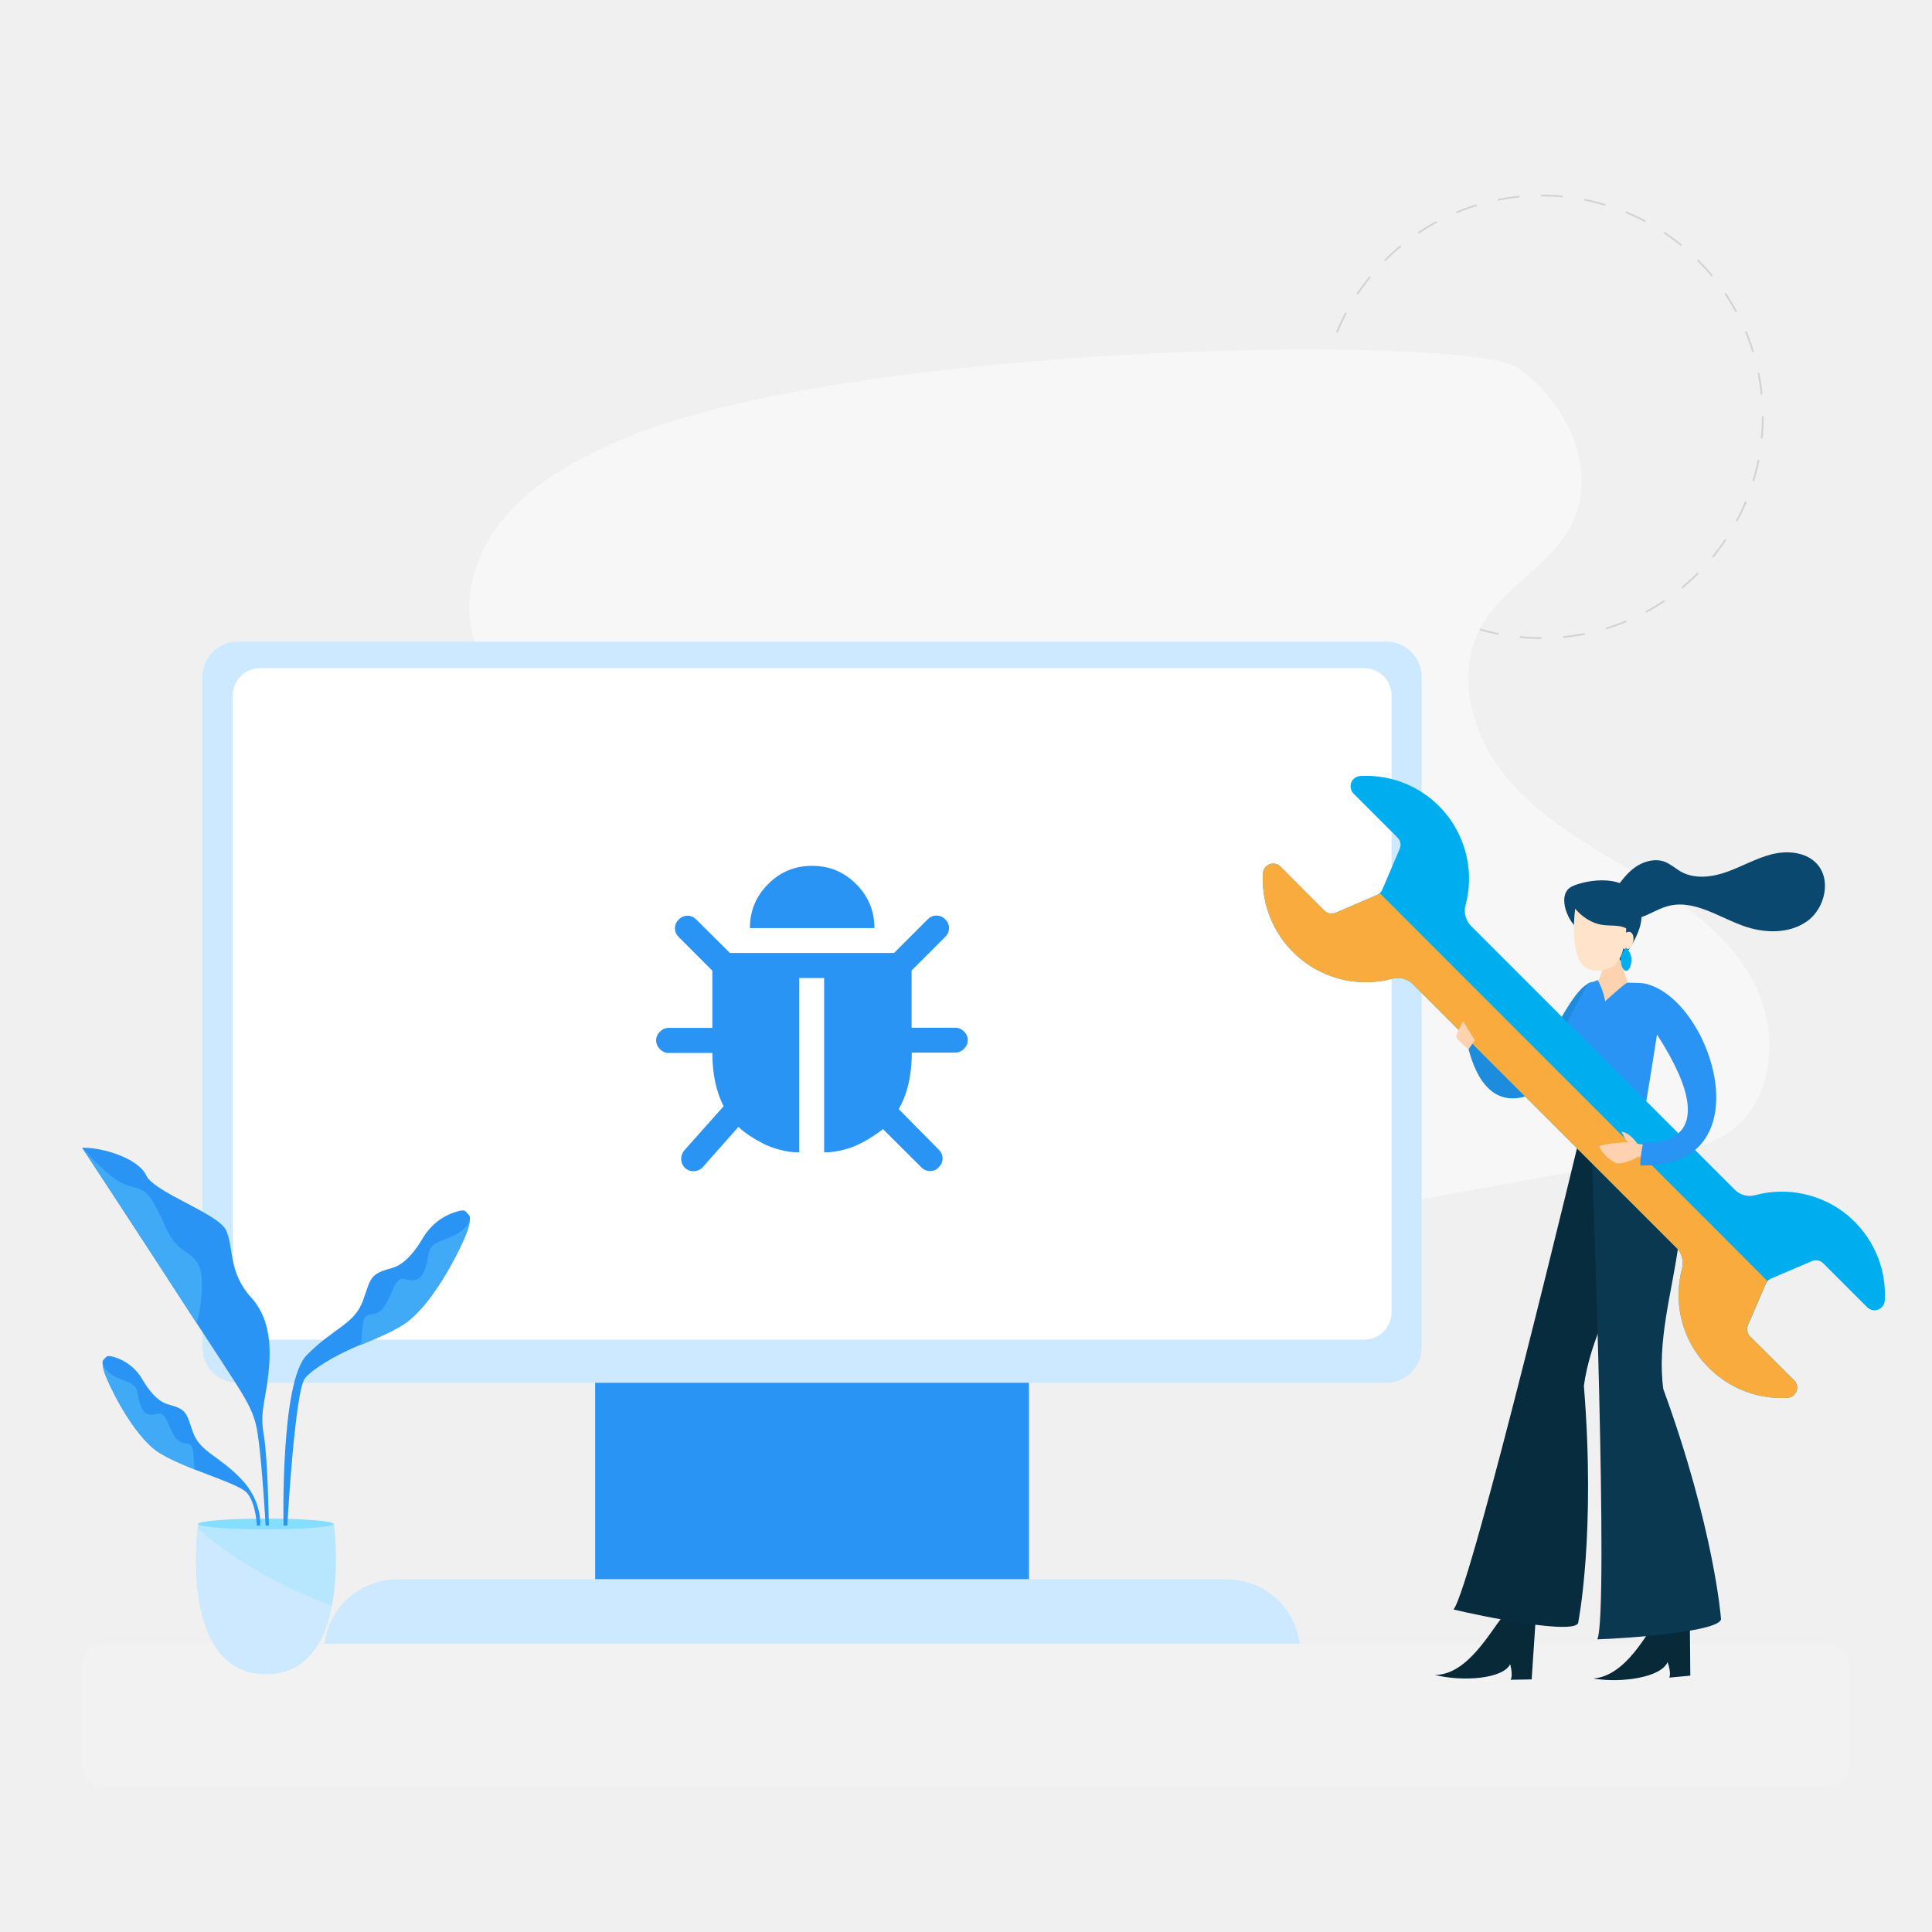
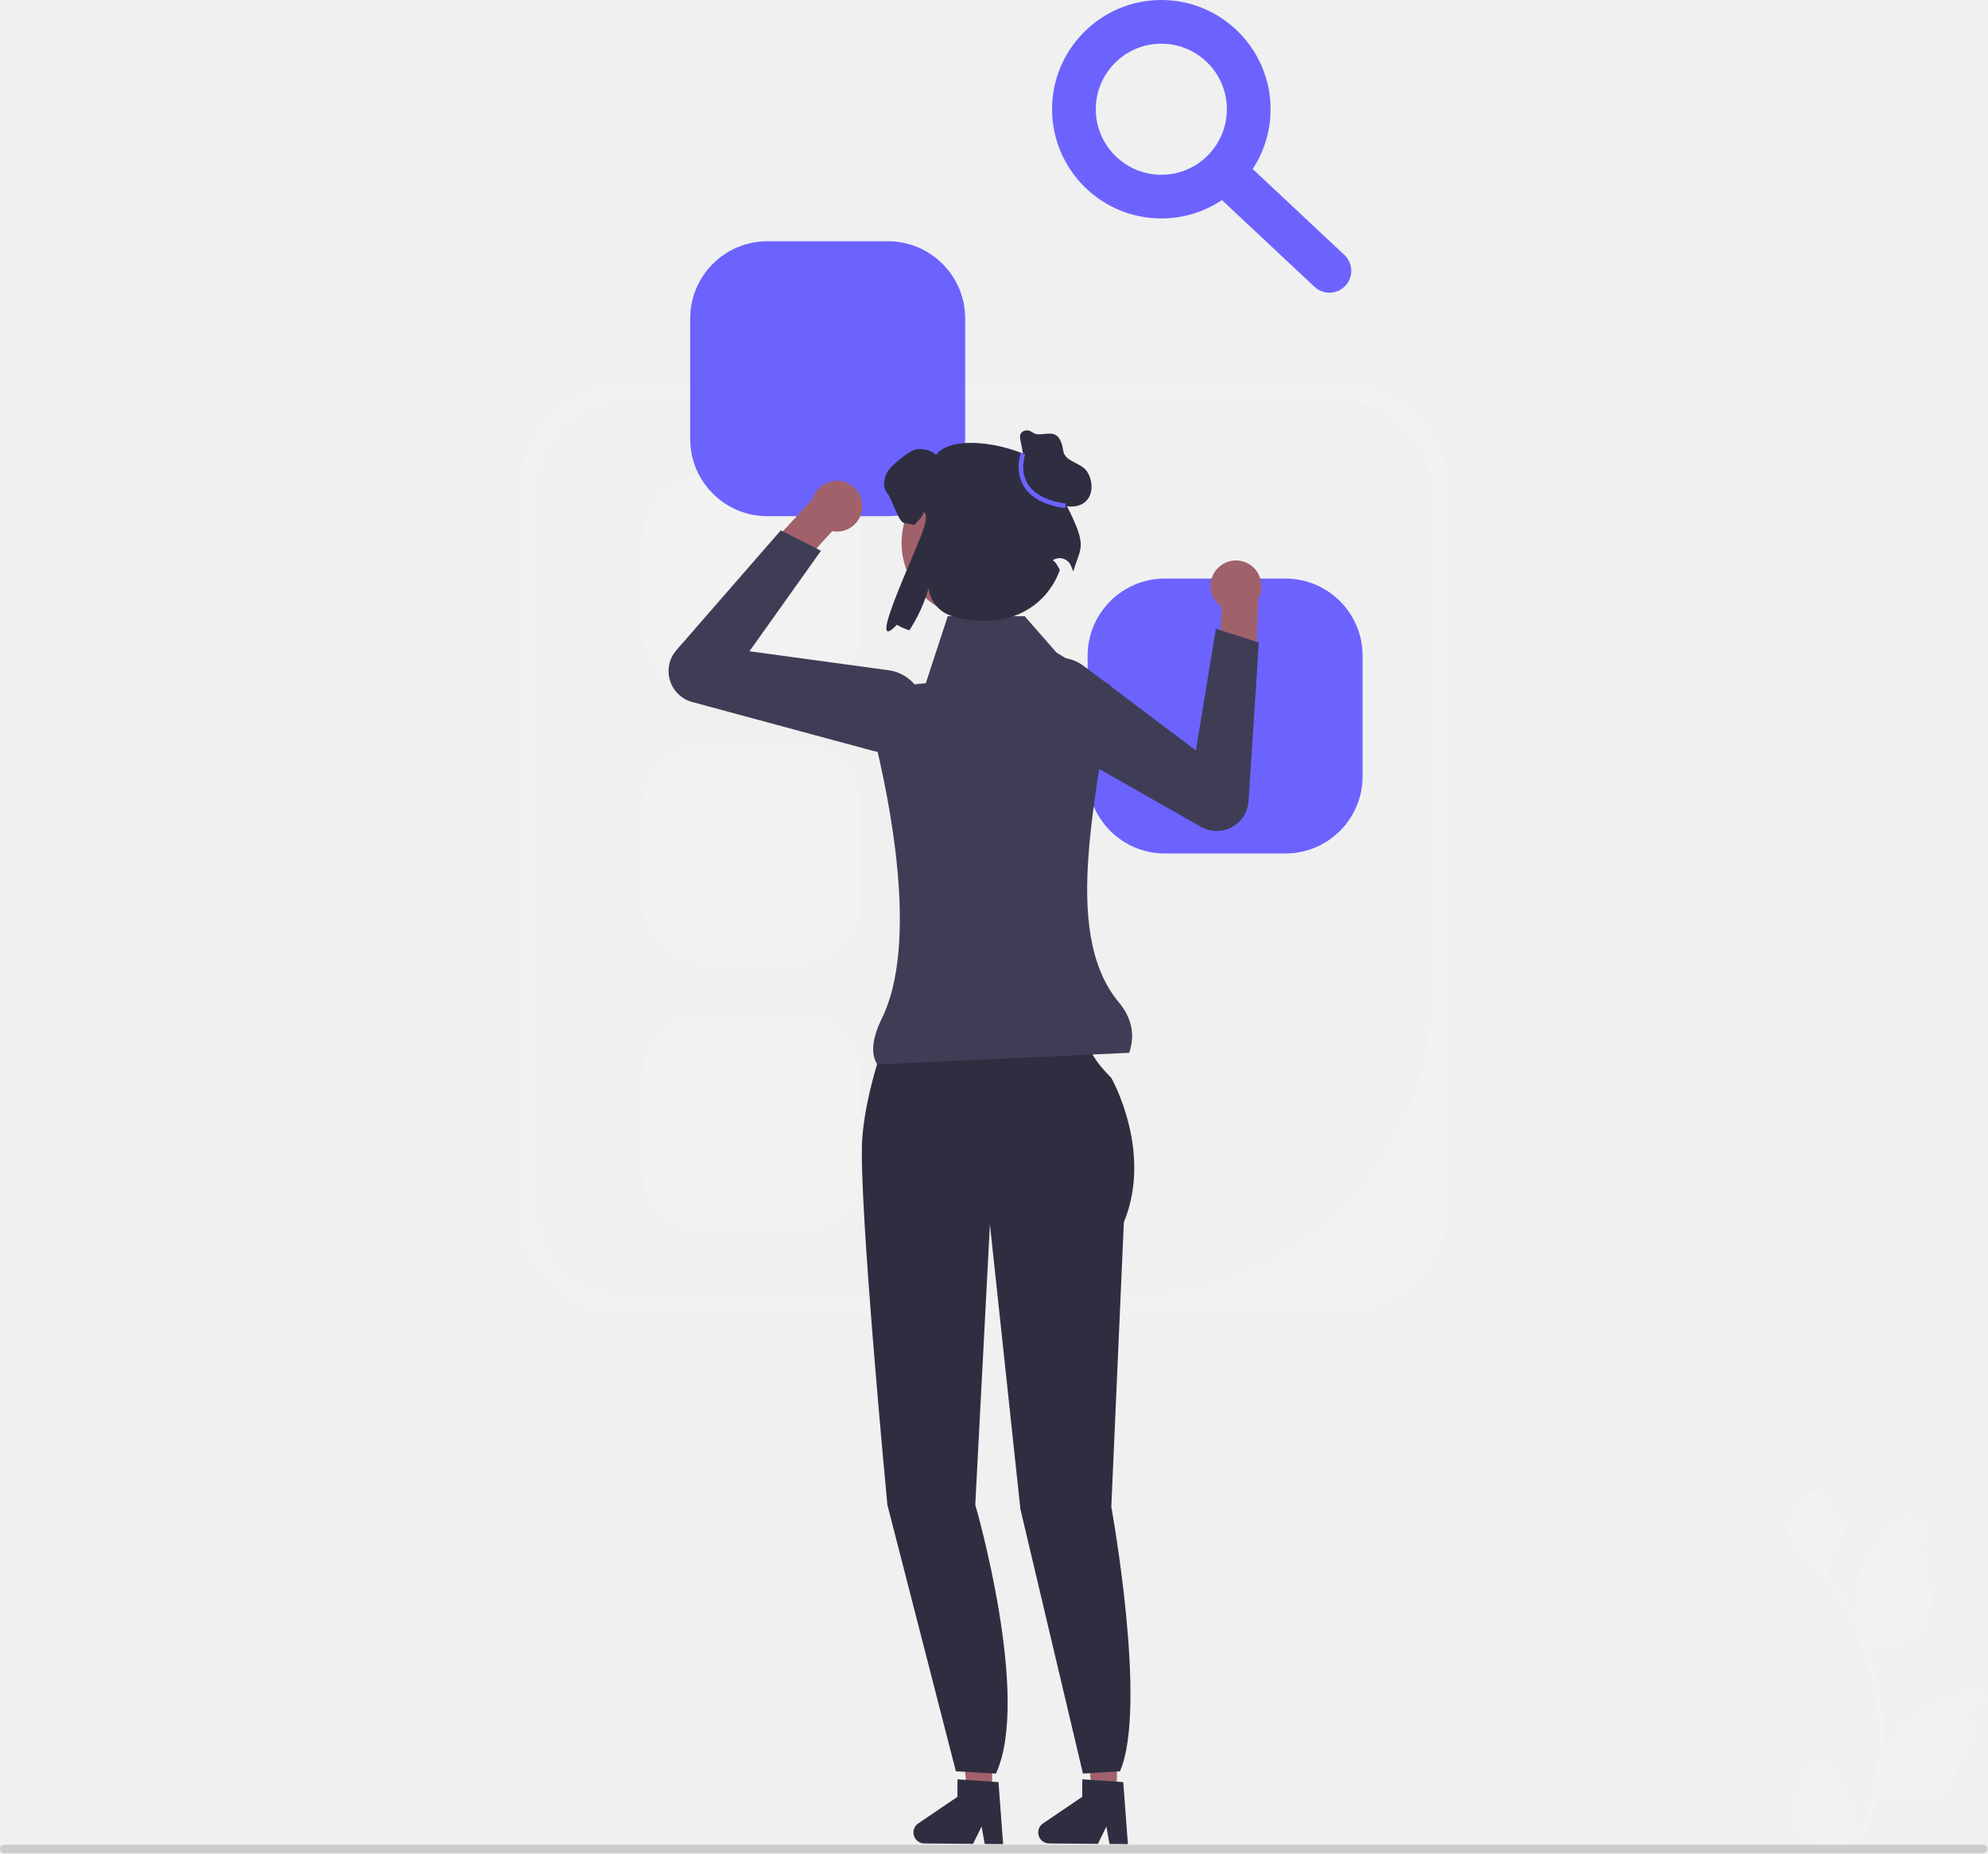
- <svg xmlns="http://www.w3.org/2000/svg" version="1.1" id="Layer_1" x="0px" y="0px" viewBox="0 0 1080 1080" style="enable-background:new 0 0 1080 1080;" xml:space="preserve">
-   <style type="text/css">
- 	.st0{fill:none;stroke:#D3D3D3;stroke-miterlimit:10;stroke-dasharray:12.14,12.14;}
- 	.st1{fill:#F7F7F7;}
- 	.st2{fill:#2A94F4;}
- 	.st3{fill:#CCE9FF;}
- 	.st4{fill:#FFFFFF;}
- 	.st5{fill:#F2F2F2;}
- 	.st6{fill:#072938;}
- 	.st7{fill:#072C3D;}
- 	.st8{fill:#0A3851;}
- 	.st9{fill:#1D8CDD;}
- 	.st10{fill:#0B4870;}
- 	.st11{fill:#FCD2B1;}
- 	.st12{fill:#FFE3CA;}
- 	.st13{fill:#00aef0;}
- 	.st14{fill:#F9AC3D;}
- 	.st15{fill:#B6E7FF;}
- 	.st16{fill:#85DDFF;}
- 	.st17{fill:#41AAF7;}
- </style>
+ <svg xmlns="http://www.w3.org/2000/svg" width="552.81" height="515.459" viewBox="0 0 552.81 515.459">
+   <path d="M372.633,365.415H174.325c-16.669,0-30.23-13.561-30.23-30.23V136.877c0-16.669,13.561-30.23,30.23-30.23h198.308c16.669,0,30.23,13.561,30.23,30.23v198.308c0,16.669-13.561,30.23-30.23,30.23ZM174.325,111.484c-14.024,0-25.393,11.369-25.393,25.393v198.308c0,14.024,11.369,25.393,25.393,25.393h138.91c46.829,0,84.791-37.962,84.791-84.791V136.877c0-14.024-11.369-25.393-25.393-25.393H174.325Z" fill="#f2f2f2" />
+   <path d="M195.704,132.106c-9.386,0-17.021,7.635-17.021,17.021v26.642c0,9.386,7.635,17.021,17.021,17.021h26.642c9.386,0,17.021-7.635,17.021-17.021v-26.642c0-9.386-7.635-17.021-17.021-17.021h-26.642Z" fill="#f2f2f2" />
+   <path d="M195.704,207.106c-9.386,0-17.021,7.635-17.021,17.021v26.642c0,9.386,7.635,17.021,17.021,17.021h26.642c9.386,0,17.021-7.635,17.021-17.021v-26.642c0-9.386-7.635-17.021-17.021-17.021h-26.642Z" fill="#f2f2f2" />
+   <path d="M195.704,282.106c-9.386,0-17.021,7.635-17.021,17.021v26.642c0,9.386,7.635,17.021,17.021,17.021h26.642c9.386,0,17.021-7.635,17.021-17.021v-26.642c0-9.386-7.635-17.021-17.021-17.021h-26.642Z" fill="#f2f2f2" />
  <g>
-     <circle class="st0" cx="861.7" cy="233" r="123.7" />
+     <path d="M213.371,67.106c-11.826,0-21.447,9.621-21.447,21.447v33.569c0,11.826,9.621,21.447,21.447,21.447h33.569c11.826,0,21.447-9.621,21.447-21.447v-33.569c0-11.826-9.621-21.447-21.447-21.447h-33.569Z" fill="#6c63ff" />
+     <path d="M323.89,160.919c-11.826,0-21.447,9.621-21.447,21.447v33.569c0,11.826,9.621,21.447,21.447,21.447h33.569c11.826,0,21.447-9.621,21.447-21.447v-33.569c0-11.826-9.621-21.447-21.447-21.447h-33.569Z" fill="#6c63ff" />
+     <g>
+       <polygon points="275.842 498.808 269.023 498.75 266.004 471.833 276.069 471.917 275.842 498.808" fill="#a0616a" />
+       <path d="M253.998,509.652c-.015,1.679,1.338,3.06,3.023,3.076l13.559,.113,2.374-4.811,.872,4.836,5.116,.046-1.292-17.248-1.78-.118-7.26-.5-2.342-.157-.041,4.88-10.892,7.388c-.829,.563-1.328,1.495-1.336,2.496Z" fill="#2f2e41" />
+     </g>
+     <g>
+       <polygon points="310.54 498.808 303.72 498.75 300.702 471.833 310.767 471.917 310.54 498.808" fill="#a0616a" />
+       <path d="M288.696,509.652c-.015,1.679,1.338,3.06,3.023,3.076l13.559,.113,2.374-4.811,.872,4.836,5.116,.046-1.292-17.248-1.78-.118-7.26-.5-2.342-.157-.041,4.88-10.892,7.388c-.829,.563-1.328,1.495-1.336,2.496Z" fill="#2f2e41" />
+     </g>
+     <path d="M249.081,281.178l27.643,.873,26.189,5.82s-2.619,3.201,6.111,11.93c0,0,11.639,20.369,3.492,40.156l-3.492,79.148s10.181,55.794,2.402,73.551l-10.281,.643-17.396-73.55-8.479-79.209-4.074,77.984s15.585,53.527,5.744,74.776l-11.135-.643-19.052-74.133s-8.148-85.549-6.984-101.844c1.164-16.295,9.311-35.5,9.311-35.5Z" fill="#2f2e41" />
+     <g>
+       <path d="M341.914,156.113c-3.779,.978-6.049,4.835-5.071,8.614,.448,1.732,1.505,3.14,2.877,4.071l-0,.01-.536,12.985,9.937,4.598,.793-19.981-.069,.002c.862-1.535,1.159-3.389,.683-5.228-.978-3.779-4.835-6.049-8.614-5.071Z" fill="#a0616a" />
+       <path d="M286.378,202.455c-2.087-2.069-3.298-4.874-3.344-7.925-.061-4.092,1.99-7.807,5.486-9.935,4.026-2.452,9.06-2.204,12.825,.631l31.203,23.494,5.56-33.844,11.937,3.843-2.848,44.07c-.199,3.083-1.942,5.798-4.661,7.264-2.719,1.466-5.945,1.429-8.63-.098l-45.093-25.655c-.906-.515-1.722-1.137-2.435-1.844Z" fill="#3f3d56" />
+     </g>
+     <g>
+       <path d="M238.799,137.182c1.995,3.355,.892,7.693-2.464,9.687-1.538,.914-3.28,1.171-4.91,.865l-.007,.007-8.761,9.599-10.294-3.73,13.505-14.748,.048,.05c.469-1.697,1.563-3.223,3.196-4.194,3.355-1.995,7.693-.892,9.687,2.464Z" fill="#a0616a" />
+       <path d="M242.584,208.787l-50.085-13.529c-2.982-.806-5.299-3.051-6.198-6.006-.899-2.955-.224-6.111,1.805-8.44l29.005-33.301,11.182,5.675-19.88,27.949,38.699,5.285c4.67,.638,8.419,4.006,9.552,8.581,.984,3.973-.175,8.054-3.099,10.918-2.18,2.134-5.015,3.274-7.954,3.274-1.004,0-2.021-.133-3.027-.405Z" fill="#3f3d56" />
+     </g>
+     <path d="M313.989,292.822l-70.038,3.213c-1.924-2.921-1.403-7.313,1.291-12.814,10.171-20.767,2.447-60.055-2.75-80.512-1.458-5.74,2.456-11.446,8.349-12.035l6.604-.66,6.104-18.634h21.379l8.869,10.133,15.052,9.144c-2.74,28.221-14.414,68.071,2.217,88.055,3.637,4.371,4.669,9.097,2.923,14.111Z" fill="#3f3d56" />
+     <circle cx="271.519" cy="150.987" r="20.824" fill="#a0616a" />
+     <path d="M295.082,137.658c2.897-10.563-28.679-19.621-34.815-11.114-.853-1.209-4.007-1.944-5.453-1.573-1.447,.371-2.664,1.298-3.851,2.196-1.632,1.254-3.324,2.552-4.326,4.355-1.009,1.796-1.165,4.244,.193,5.802,1.076,1.239,2.966,7.823,4.584,8.15,1.128,.23,2.077,.415,2.894,.549,.727-1.061,2.581-2.394,2.448-3.677,1.098,.727,.697,2.006,.476,3.314-.737,4.354-17.346,38.055-7.833,28.124,.942,.556,2.107,1.076,3.45,1.551,2.278-3.435,4.147-7.486,5.379-11.723l.009,.078c.424,3.682,3.115,6.703,6.674,7.734,14.279,4.137,25.83-1.933,29.803-12.88-1.455-2.953-2.088-2.632-1.958-2.72,1.816-1.224,4.311-.423,5.092,1.622,.23,.603,.439,1.118,.62,1.506,2.07-7.405,4.532-6.336-3.385-21.294Z" fill="#2f2e41" />
+     <path d="M285.231,129.994l-1.459-7.457c-.123-.627-.239-1.307,.044-1.88,.363-.736,1.297-1.041,2.109-.924,.812,.117,1.42,.859,2.228,1.002,2.81,.497,6.524-2.279,7.531,4.742,.42,2.927,5.091,3.237,6.651,5.749,1.56,2.512,1.751,6.139-.377,8.191-1.7,1.639-4.431,1.828-6.639,.991-2.208-.837-3.981-2.529-5.529-4.312s-2.95-3.714-4.736-5.259" fill="#2f2e41" />
+     <path d="M296.195,141.336c-5.698-.796-9.582-2.868-11.544-6.159-2.568-4.307-.848-9.05-.773-9.25l1.204,.448c-.016,.044-1.576,4.385,.68,8.156,1.755,2.933,5.325,4.795,10.611,5.533l-.178,1.273Z" fill="#6c63ff" />
  </g>
+   <path d="M322.934,60.762c-16.751,0-30.381-13.63-30.381-30.381S306.183,0,322.934,0s30.381,13.63,30.381,30.381-13.63,30.381-30.381,30.381Zm0-48.61c-10.052,0-18.229,8.177-18.229,18.229s8.177,18.229,18.229,18.229,18.229-8.177,18.229-18.229-8.177-18.229-18.229-18.229Z" fill="#6c63ff" />
+   <path d="M369.677,81.409c-1.489,0-2.982-.543-4.154-1.644l-28.515-26.723c-2.451-2.293-2.575-6.139-.279-8.586,2.29-2.457,6.136-2.578,8.586-.279l28.515,26.723c2.451,2.293,2.575,6.139,.279,8.586-1.196,1.279-2.813,1.923-4.433,1.923Z" fill="#6c63ff" />
  <g>
-     <path class="st1" d="M346,246.4c-23.9,10.4-47.6,23.2-64.3,43.2c-16.7,20-25.1,48.7-15,72.8c13.4,32.1,55.8,50.8,56,85.6   c0.1,24.9-22.9,43.9-46.1,53c-23.2,9.1-48.9,12.3-70,25.6c-31.9,20-46.8,58.7-52.9,95.8c-6.3,38.5-3.8,82.4,23.5,110.4   C211,767.3,267,763.4,315,756c64-9.9,127.7-21.5,191.5-33.1c139.7-25.5,279.4-50.9,419-76.4c15-2.7,30.6-5.7,42.7-14.9   c24.2-18.2,26.2-55.7,12.2-82.4c-14-26.8-40-45-65.8-60.7s-53.1-30.6-72.4-53.9c-19.3-23.2-28.9-57.7-14.3-84.1   c12.4-22.4,39-34.4,50.6-57.2c15.3-30.1-2.3-68.5-30.1-87.7C820.6,186.4,472.1,191.2,346,246.4z" />
-   </g>
-   <g>
-     <rect x="332.7" y="694.4" class="st2" width="242.5" height="188.4" />
-     <path class="st3" d="M222,882.9h463.9c22.6,0,40.9,18.3,40.9,40.9l0,0H181.1l0,0C181.1,901.2,199.4,882.9,222,882.9z" />
-     <g>
-       <path class="st3" d="M775,773H132.9c-10.9,0-19.7-8.8-19.7-19.7V378.4c0-10.9,8.8-19.7,19.7-19.7H775c10.9,0,19.7,8.8,19.7,19.7    v374.8C794.7,764.1,785.9,773,775,773z" />
-       <path class="st4" d="M762.5,748.9H145.4c-8.4,0-15.3-6.8-15.3-15.3V388.8c0-8.4,6.8-15.3,15.3-15.3h617.2    c8.4,0,15.3,6.8,15.3,15.3v344.8C777.8,742.1,771,748.9,762.5,748.9z" />
-     </g>
-   </g>
-   <path class="st5" d="M57.9,918.9h964.2c6.6,0,12,5.4,12,12v55.6c0,6.6-5.4,12-12,12H57.9c-6.6,0-12-5.4-12-12v-55.6  C45.9,924.3,51.3,918.9,57.9,918.9z" />
-   <g>
-     <path class="st6" d="M927,904.3c-6.2,8.3-18,32.6-36.4,34c16.1,2.7,38.1-0.7,41.6-9.2c2.3,6.8,0.9,8.7,0.9,8.7l11.8-1.1l-0.3-32.9   L927,904.3z" />
-     <path class="st6" d="M840,903.8c-6.8,7.8-19.5,32.5-37.9,32.5c15.8,3.9,38,2.2,42.1-6c1.8,7,0.2,8.7,0.2,8.7l11.8-0.2l2.2-32.8   L840,903.8z" />
-     <path class="st7" d="M884.9,628c0,0-62.4,260.3-72.4,271.7c14.1,3.5,70.3,15,69.8,6.9c0,0,9.8-49.2,3.1-131.9   c7.1-52.7,56.8-97.7,23.8-147.7C901.5,622.4,884.9,628,884.9,628z" />
-     <path class="st8" d="M884.9,628l5.1,21.8c0,0,9.5,252.9,2.9,266.6c14.5-0.4,71.7-4.3,69.1-12c0,0-3.8-50-32.2-127.9   c-7.2-52.7,33.4-110.1-11.8-149.4C887.4,616.4,884.9,628,884.9,628z" />
-     <path class="st9" d="M887.5,550c-19.1,10.5-40.8,100.7-59.5,17.2c-6.6,0.4-10.1,0.3-10.1,0.3s4.3,93.6,73.6,15.2   C899.3,540,887.5,550,887.5,550z" />
-     <path class="st2" d="M893.2,547.9l-5.7,2c0,0-16.8,31-18.4,35.8c2,7.5,15.2,28,15.9,42.4c9.1,3,23.5,3.7,33.1-0.9   c1-2.9,7.1-42,10.5-63.5c1.1-7.3-4.4-14-11.8-14.2l-6.8-0.2L893.2,547.9z" />
-     <g>
-       <path class="st10" d="M881.6,518.8c-6-5-11.1-19.1-3-23.2c7.2-3.6,32.7-8.8,38.2,10.1c1.4,4.7,1,9.7-0.7,14.3    c-4.6,12.7-14.4,21-14.4,21L881.6,518.8z" />
-       <path class="st11" d="M896.6,534.4c-0.2,2-0.9,11.7-3.4,13.5c3.2,6,4.1,11.8,4.1,11.8s9.9-9.1,12.5-10.5    c-1.5-5.5-6.7-19.1-6.7-19.1L896.6,534.4z" />
-       <path class="st12" d="M881.1,504.1c-1.5,8.6-2.7,25.8,2.4,33.8c2.1,3.3,5.9,5.1,9.8,4.8c12.2-1,13.5-9.1,15.2-17    C910.4,517.1,908.7,486.1,881.1,504.1z" />
-       <g>
-         <path class="st10" d="M877,503c4.6,7.9,11.8,13.2,19.3,14.1c3.2,0.4,6.5,0.1,9.8,0.8c3.2,0.7,6.5,2.7,8.1,6.4     C914.2,524.4,904.5,478.6,877,503z" />
-       </g>
-       <ellipse transform="matrix(0.2576 -0.9662 0.9662 0.2576 167.3898 1269.472)" class="st12" cx="909.8" cy="525.8" rx="5.1" ry="3.2" />
-       <g>
-         <path class="st10" d="M902.3,498c3.4-4.8,6.9-9.7,11.6-13.1c4.8-3.4,11.1-5.2,16.6-3.2c3.4,1.3,6.2,3.9,9.4,5.7     c7.8,4.2,17.4,2.9,25.7-0.1c8.3-3,16.1-7.5,24.6-9.7c8.5-2.2,18.6-1.5,24.9,4.7c8.9,8.8,5.3,25.3-4.8,32.6     c-10.2,7.3-24.2,6.9-36,2.6c-13.6-4.9-27.1-14.5-41.1-11.2c-4.3,1-8.2,3.2-12.2,5c-4,1.8-8.4,3.2-12.8,2.6     c-4.4-0.6-8.7-3.7-9.3-8.1c-0.6-4.4,3.8-9.1,8-7.7" />
-       </g>
-       <path class="st13" d="M906,536.2c0,3.6,1.4,6.5,3,6.5c1.7,0,3-2.9,3-6.5c0-3.6-3-6.5-3-6.5S906,532.6,906,536.2z" />
-     </g>
-     <path id="Shape" class="st13" d="M1053.6,727.1c-0.2,2.3-1.6,4.2-3.8,5c-2.1,0.8-4.5,0.2-6.1-1.4l-24.5-24.5   c-1.7-1.7-4.2-2.2-6.4-1.2l-22.7,9.7c-0.8,0.4-1.5,0.8-2,1.4c-0.4,0.5-0.7,1-1,1.6l-9.9,23c-1,2.2-0.5,4.7,1.2,6.4l24.6,24.5   c1.6,1.6,2.1,4,1.3,6.1c-0.8,2.1-2.7,3.6-5,3.7c-18.5,1.1-36.3-6.8-48-21.1c-11.7-14.3-15.8-33.4-11-51.3c1-4-0.1-8.2-2.9-11.2   l-56.1-56.1L845.6,606L789.6,550c-3-2.9-7.2-4-11.2-2.9c-17.9,4.8-37,0.7-51.3-11c-14.3-11.7-22.2-29.5-21.1-48   c0.2-2.3,1.6-4.2,3.7-5c2.1-0.8,4.5-0.3,6.1,1.3l24.5,24.6c1.7,1.7,4.2,2.2,6.4,1.2l23-9.9c0.6-0.3,1.1-0.6,1.6-1   c0.6-0.6,1.1-1.3,1.4-2l9.7-22.7c1-2.2,0.5-4.7-1.2-6.4l-24.5-24.5c-1.6-1.6-2.1-4-1.4-6.1s2.7-3.6,5-3.8   c18.5-1.1,36.4,6.8,48,21.1s15.8,33.5,10.9,51.3c-1,4,0.1,8.2,2.9,11.2l65.4,65.4l82.4,82.4c3,2.9,7.2,4,11.2,2.9   c17.9-4.8,37-0.7,51.3,10.9C1046.8,690.8,1054.7,708.7,1053.6,727.1z" />
-     <path id="Shape_1_" class="st14" d="M999.3,781.4c-18.5,1.1-36.3-6.8-48-21.1c-11.7-14.3-15.8-33.4-11-51.3c1-4-0.1-8.2-2.9-11.2   l-56.1-56.1L845.6,606L789.6,550c-3-2.9-7.2-4-11.2-2.9c-17.9,4.8-37,0.7-51.3-11c-14.3-11.7-22.2-29.5-21.1-48   c0.2-2.3,1.6-4.2,3.7-5c2.1-0.8,4.5-0.3,6.1,1.3l24.5,24.6c1.7,1.7,4.2,2.2,6.4,1.2l23-9.9c0.6-0.3,1.1-0.6,1.6-1L988,716.1   c-0.4,0.5-0.7,1-1,1.6l-9.9,23c-1,2.2-0.5,4.7,1.2,6.4l24.6,24.5c1.6,1.6,2.1,4,1.3,6.1C1003.5,779.8,1001.6,781.2,999.3,781.4z" />
-     <path class="st11" d="M817.9,570.9c0,0-4.3,7.6-3.7,9.1s6.7,6.6,6.7,6.6l3.5-5.1L817.9,570.9z" />
-     <path class="st11" d="M921,639.9c0,0-5.5-0.1-5.9-0.8c-0.4-0.7-4.3-6.1-8.7-6.5c0.8,1.2,2.5,5.5,3.8,5.9c-4.8,0-14.7,1.3-16.2,2.2   c1.1,3.4,5.8,8.4,10.2,9.7c6.2-0.3,11.4-3.8,11.4-3.8s5.8,0.1,5.6-0.2C921,646.1,921,639.9,921,639.9z" />
-     <path class="st2" d="M919.4,549.8c37.8,8.2,67.9,104-2.4,101.7c-0.5-3.2,1.6-13.1,1.6-13.1s50.6,6.3,7.6-60.2   C915,569.4,919.4,549.8,919.4,549.8z" />
-   </g>
-   <g>
-     <g>
-       <path class="st2" d="M538.9,576.6c-1.4-1.4-3-2.1-4.9-2.1h-24.4v-32l18.8-18.8c1.4-1.4,2.1-3,2.1-4.9c0-1.9-0.7-3.5-2.1-4.9    c-1.4-1.4-3-2.1-4.9-2.1s-3.5,0.7-4.9,2.1l-18.8,18.8H408L389.2,514c-1.4-1.4-3-2.1-4.9-2.1c-1.9,0-3.5,0.7-4.9,2.1    c-1.4,1.4-2.1,3-2.1,4.9c0,1.9,0.7,3.5,2.1,4.9l18.8,18.8v32h-24.4c-1.9,0-3.5,0.7-4.9,2.1c-1.4,1.4-2.1,3-2.1,4.9    c0,1.9,0.7,3.5,2.1,4.9c1.4,1.4,3,2.1,4.9,2.1h24.4c0,11.6,2.1,21.5,6.3,29.8l-22,24.7c-1.2,1.5-1.8,3.1-1.7,5.1    c0.1,1.9,0.9,3.5,2.2,4.8c1.4,1.2,2.9,1.7,4.7,1.7c2,0,3.8-0.8,5.2-2.3l19.9-22.5l1.6,1.5c1,0.9,2.6,2.1,4.7,3.5    c2.1,1.4,4.5,2.8,7.2,4.2c2.6,1.4,5.8,2.6,9.5,3.6c3.7,1,7.3,1.5,11,1.5v-97.5h13.9v97.5c3.5,0,7-0.5,10.6-1.4    c3.6-0.9,6.5-2,8.9-3.2c2.4-1.2,4.8-2.5,7.1-4c2.3-1.5,3.8-2.5,4.6-3.1c0.7-0.6,1.3-1.1,1.6-1.4l21.5,21.4    c1.3,1.4,2.9,2.1,4.9,2.1c2,0,3.6-0.7,4.9-2.1c1.4-1.4,2.1-3,2.1-4.9c0-1.9-0.7-3.5-2.1-4.9L502.4,620c4.9-8.6,7.3-19.1,7.3-31.6    H534c1.9,0,3.5-0.7,4.9-2.1c1.4-1.4,2.1-3,2.1-4.9C541,579.6,540.3,578,538.9,576.6z" />
-       <path class="st2" d="M478.6,494.2c-6.8-6.8-15-10.2-24.6-10.2c-9.6,0-17.9,3.4-24.6,10.2c-6.8,6.8-10.2,15-10.2,24.6h69.6    C488.8,509.2,485.4,501,478.6,494.2z" />
-     </g>
-   </g>
-   <g>
-     <path class="st15" d="M148.7,935.8c23.2,0,32.9-18.5,36.8-38.1c4.3-22.1,1.2-45.7,1.2-45.7h-75.9c0,0-0.1,0.9-0.3,2.5   C109,868.4,104.4,935.8,148.7,935.8z" />
-     <path class="st16" d="M110.7,851.9c0,1.7,17,3,37.9,3c21,0,37.9-1.3,37.9-3c0-1.7-17-3-37.9-3C127.7,848.9,110.7,850.3,110.7,851.9   z" />
-     <path class="st2" d="M45.9,641.6c0,0,40,60.9,64,98s30.3,44.9,33.2,56.9c2.9,12,5.4,56.3,5.4,56.3h1.8c0,0-0.6-37.6-2.8-50.3   c-2.1-12.2,0.1-16.6,1.9-29.5c1.7-12.9,4-33.4-9-47.7c-13-14.3-9.6-28.3-14.1-37.7c-4.6-9.4-40-20.9-44.6-30.6   C77.1,647.3,57,641.3,45.9,641.6z" />
-     <path class="st17" d="M45.9,641.6c0,0,12.6,14.3,21.2,19.2c8.6,4.9,12.6,0.6,19.2,12.3c6.6,11.7,6.8,16.9,12.8,22.9   c6,6,13.2,6.3,13.7,19.4c0.6,13.1-2.9,24.3-2.9,24.3S48.5,644.7,45.9,641.6z" />
-     <path class="st2" d="M145.4,852.8h-1.8c0,0-0.5-12.2-5.4-18.1c-3.1-3.8-16.4-8.1-29.5-13.3c-7.2-2.9-14.4-6-19.8-9.4   c-15.2-9.7-29.7-40.8-31-46.4c-0.4-1.9-0.6-3.1-0.6-3.9v0c0-1.5,0.8-1.7,2.1-3.2c0.6-0.7,2.5-0.5,4.7,0.2c6.6,2,12.1,6.5,15.5,12.4   c3.2,5.5,8.3,12.4,14.5,14c10.7,2.9,9.9,4.7,13.8,15.6c4,10.9,13.9,12.7,26.5,25.6C147,839.2,145.4,852.8,145.4,852.8z" />
-     <path class="st17" d="M108.7,821.4c-7.2-2.9-14.4-6-19.8-9.4c-15.2-9.7-29.7-40.8-31-46.4c-0.4-1.9-0.6-3.1-0.6-3.9   c0,0.4,0.8,5.3,8.7,8.6c8.2,3.4,9.8,3.4,10.9,8.6c1.1,5.2,2,10.7,6.3,11.8c4.3,1.1,7-3.8,10.4,4.1c3.4,7.9,5,10.6,8.2,11.6   c3.1,1.1,5.5-0.5,6.2,5.6C108.4,815.7,108.6,819.2,108.7,821.4z" />
-     <path class="st2" d="M158.5,852.8h2.1c0,0,4.2-75.4,9.9-82.4c3.7-4.5,15.9-12.6,31.4-18.8c8.5-3.4,17-7.1,23.4-11.1   c18-11.5,35.2-48.4,36.7-54.9c0.5-2.3,0.8-3.7,0.7-4.6v0c0-1.8-0.9-2-2.4-3.8c-0.7-0.9-2.9-0.6-5.6,0.3   c-7.8,2.4-14.3,7.7-18.4,14.7c-3.8,6.5-9.8,14.6-17.1,16.6c-12.7,3.4-11.7,5.5-16.4,18.5c-4.7,12.9-16.5,15.1-31.4,30.3   C156.6,772.7,158.5,852.8,158.5,852.8z" />
-     <path class="st17" d="M201.9,751.7c8.5-3.4,17-7.1,23.4-11.1c18-11.5,35.2-48.4,36.7-54.9c0.5-2.3,0.8-3.7,0.7-4.6   c-0.1,0.4-0.9,6.3-10.3,10.2c-9.7,4-11.7,4-12.9,10.2c-1.3,6.1-2.3,12.7-7.4,14c-5.1,1.3-8.3-4.5-12.3,4.9c-4,9.3-6,12.5-9.7,13.8   c-3.7,1.3-6.5-0.6-7.3,6.6C202.3,744.9,202,749.1,201.9,751.7z" />
-     <g>
-       <path class="st3" d="M148.7,935.8c23.2,0,32.9-18.5,36.8-38.1c-22.7-8.6-51.3-22.4-75-43.2C109,868.4,104.4,935.8,148.7,935.8z" />
-     </g>
+     <path d="M498.551,498.126c2.066,.129,3.208-2.437,1.645-3.933l-.155-.618c.02-.05,.041-.099,.062-.148,2.089-4.982,9.17-4.947,11.241,.042,1.839,4.428,4.179,8.864,4.756,13.546,.258,2.067,.142,4.172-.316,6.2,4.308-9.411,6.575-19.687,6.575-30.021,0-2.597-.142-5.193-.433-7.783-.239-2.119-.568-4.224-.995-6.31-2.306-11.277-7.299-22.018-14.5-30.99-3.462-1.892-6.349-4.851-8.093-8.397-.626-1.279-1.117-2.655-1.35-4.056,.394,.052,1.486-5.949,1.188-6.317,.549-.833,1.532-1.247,2.131-2.06,2.982-4.043,7.091-3.337,9.236,2.157,4.582,2.313,4.627,6.148,1.815,9.837-1.789,2.347-2.035,5.522-3.604,8.035,.162,.207,.329,.407,.491,.614,2.961,3.798,5.522,7.88,7.681,12.169-.61-4.766,.291-10.508,1.826-14.21,1.748-4.217,5.025-7.769,7.91-11.415,3.466-4.379,10.573-2.468,11.184,3.083,.006,.054,.012,.107,.017,.161-.429,.242-.848,.499-1.259,.77-2.339,1.547-1.531,5.174,1.241,5.602l.063,.01c-.155,1.544-.42,3.074-.807,4.579,3.702,14.316-4.29,19.53-15.701,19.764-.252,.129-.497,.258-.749,.381,1.156,3.255,2.08,6.594,2.764,9.979,.614,2.99,1.04,6.013,1.279,9.049,.297,3.83,.271,7.68-.052,11.503l.019-.136c.82-4.211,3.107-8.145,6.427-10.87,4.946-4.063,11.933-5.559,17.268-8.824,2.568-1.572,5.859,.459,5.411,3.437l-.022,.143c-.794,.323-1.569,.698-2.319,1.117-.429,.242-.848,.499-1.259,.77-2.339,1.547-1.531,5.174,1.241,5.602l.063,.01c.045,.006,.084,.013,.129,.019-1.363,3.236-3.262,6.239-5.639,8.829-2.315,12.497-12.256,13.683-22.89,10.044h-.006c-1.163,5.064-2.861,10.011-5.044,14.726h-18.02c-.065-.2-.123-.407-.181-.607,1.666,.103,3.346,.006,4.986-.297-1.337-1.641-2.674-3.294-4.011-4.935-.032-.032-.058-.065-.084-.097-.678-.84-1.363-1.673-2.041-2.512l-0-.001c-.042-2.578,.267-5.147,.879-7.64l.001-0Z" fill="#f2f2f2" />
+     <path d="M0,514.269c0,.66,.53,1.19,1.19,1.19H551.48c.66,0,1.19-.53,1.19-1.19,0-.66-.53-1.19-1.19-1.19H1.19c-.66,0-1.19,.53-1.19,1.19Z" fill="#ccc" />
  </g>
</svg>
